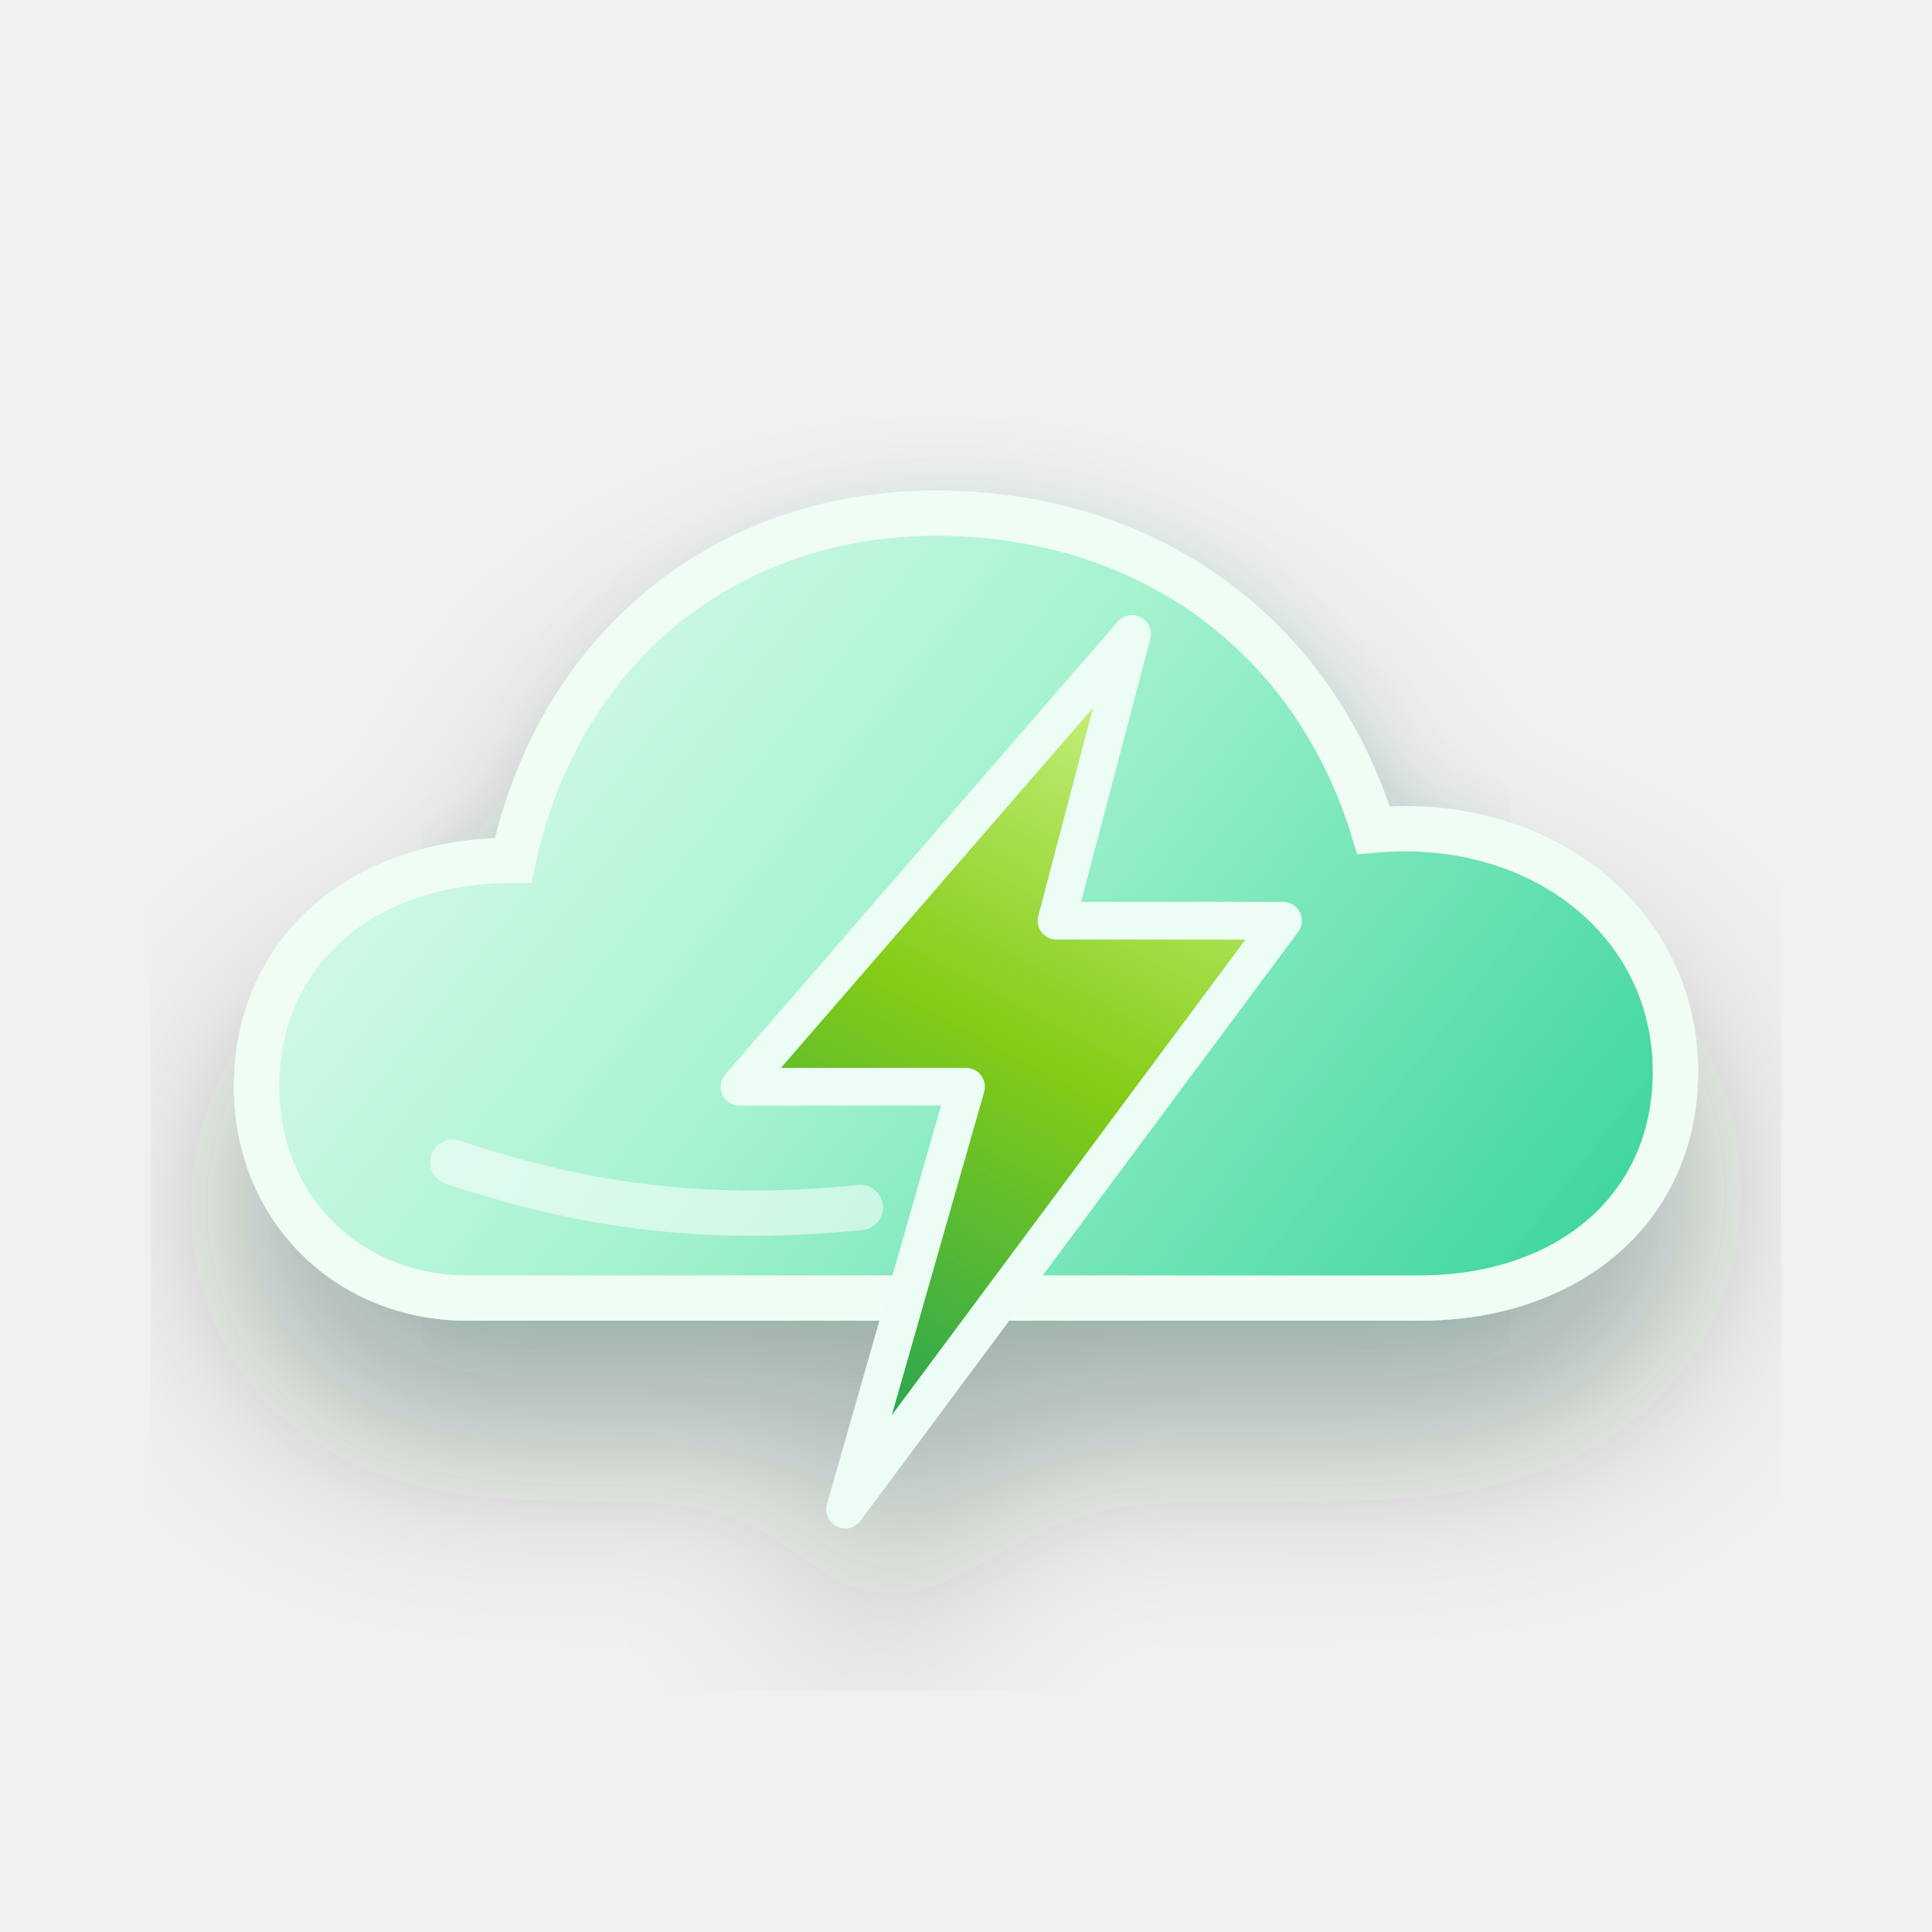
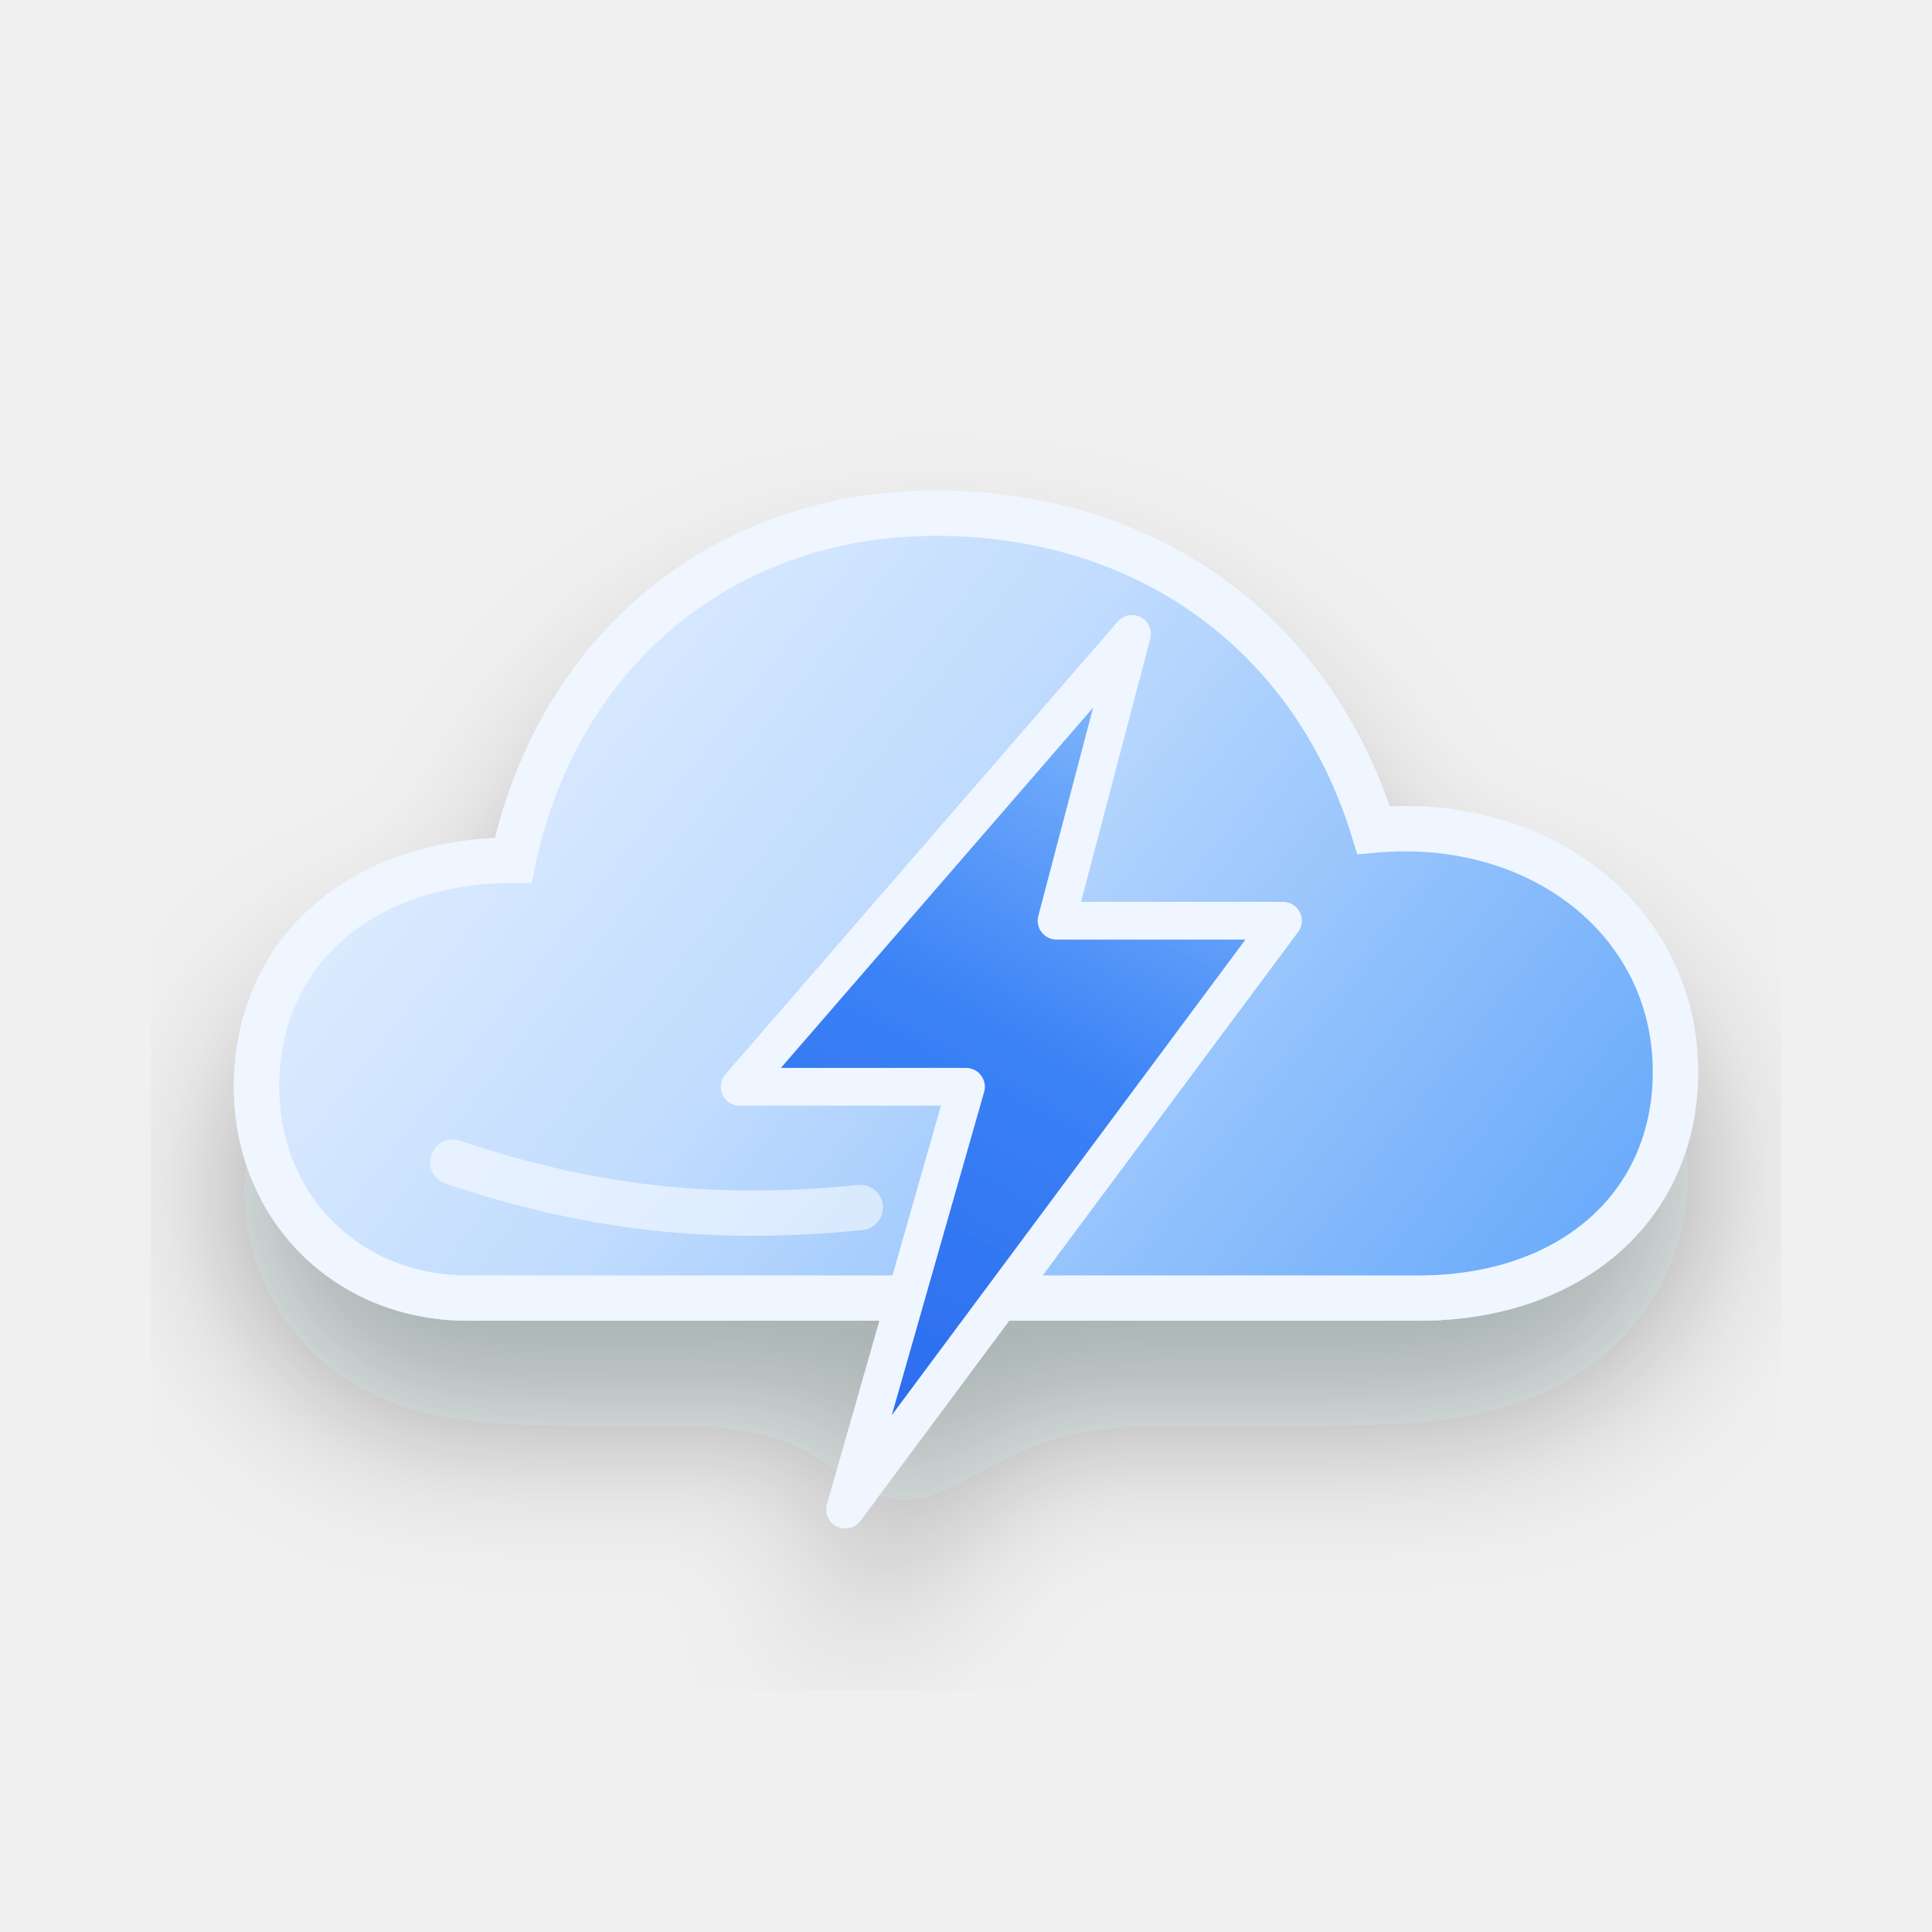
<svg xmlns="http://www.w3.org/2000/svg" viewBox="0 0 128 128" fill="none">
  <defs>
    <linearGradient id="cloud" x1="22" y1="30" x2="104" y2="94" gradientUnits="userSpaceOnUse">
-       <stop stop-color="#ECFDF5" />
-       <stop offset=".45" stop-color="#A7F3D0" />
-       <stop offset="1" stop-color="#34D399" />
+       <stop stop-color="#eff6ff" />
+       <stop offset=".45" stop-color="#bfdbfe" />
+       <stop offset="1" stop-color="#60a5fa" />
    </linearGradient>
    <linearGradient id="bolt" x1="77" y1="40" x2="45" y2="99" gradientUnits="userSpaceOnUse">
-       <stop stop-color="#D9F99D" />
-       <stop offset=".45" stop-color="#84CC16" />
-       <stop offset="1" stop-color="#059669" />
+       <stop stop-color="#93c5fd" />
+       <stop offset=".45" stop-color="#3b82f6" />
+       <stop offset="1" stop-color="#2563eb" />
    </linearGradient>
    <filter id="shadow" x="10" y="18" width="108" height="94" filterUnits="userSpaceOnUse">
-       <feDropShadow dx="0" dy="8" stdDeviation="6" flood-color="#022C22" flood-opacity=".32" />
-     </filter>
-     <filter id="glow" x="28" y="28" width="72" height="72" filterUnits="userSpaceOnUse">
-       <feGaussianBlur stdDeviation="2.5" />
+       <feDropShadow dx="0" dy="7" stdDeviation="5" flood-color="#0f172a" flood-opacity=".3" />
    </filter>
  </defs>
-   <path d="M32 86c-8 0-14-6-14-14 0-9 7-15 17-15 3-14 14-23 28-23 14 0 25 8 29 21 11-1 20 6 20 16 0 9-7 15-17 15H32Z" fill="#10B981" opacity=".18" filter="url(#glow)" />
  <g filter="url(#shadow)">
-     <path d="M31 86c-8 0-14-6-14-14 0-9 7-15 17-15 3-14 14-23 28-23 14 0 25 8 29 21 11-1 20 6 20 16 0 9-7 15-17 15H31Z" fill="url(#cloud)" stroke="#F0FDF4" stroke-width="3" />
-     <path d="M75 42 49 72h15l-8 28 29-39H70l5-19Z" fill="url(#bolt)" stroke="#ECFDF5" stroke-width="2.5" stroke-linejoin="round" />
+     <path d="M31 86c-8 0-14-6-14-14 0-9 7-15 17-15 3-14 14-23 28-23 14 0 25 8 29 21 11-1 20 6 20 16 0 9-7 15-17 15H31Z" fill="url(#cloud)" stroke="#eff6ff" stroke-width="3" />
+     <path d="M75 42 49 72h15l-8 28 29-39H70l5-19Z" fill="url(#bolt)" stroke="#eff6ff" stroke-width="2.5" stroke-linejoin="round" />
    <path d="M30 77c9 3 17 4 27 3" stroke="#FFFFFF" stroke-opacity=".55" stroke-width="3" stroke-linecap="round" />
  </g>
</svg>
